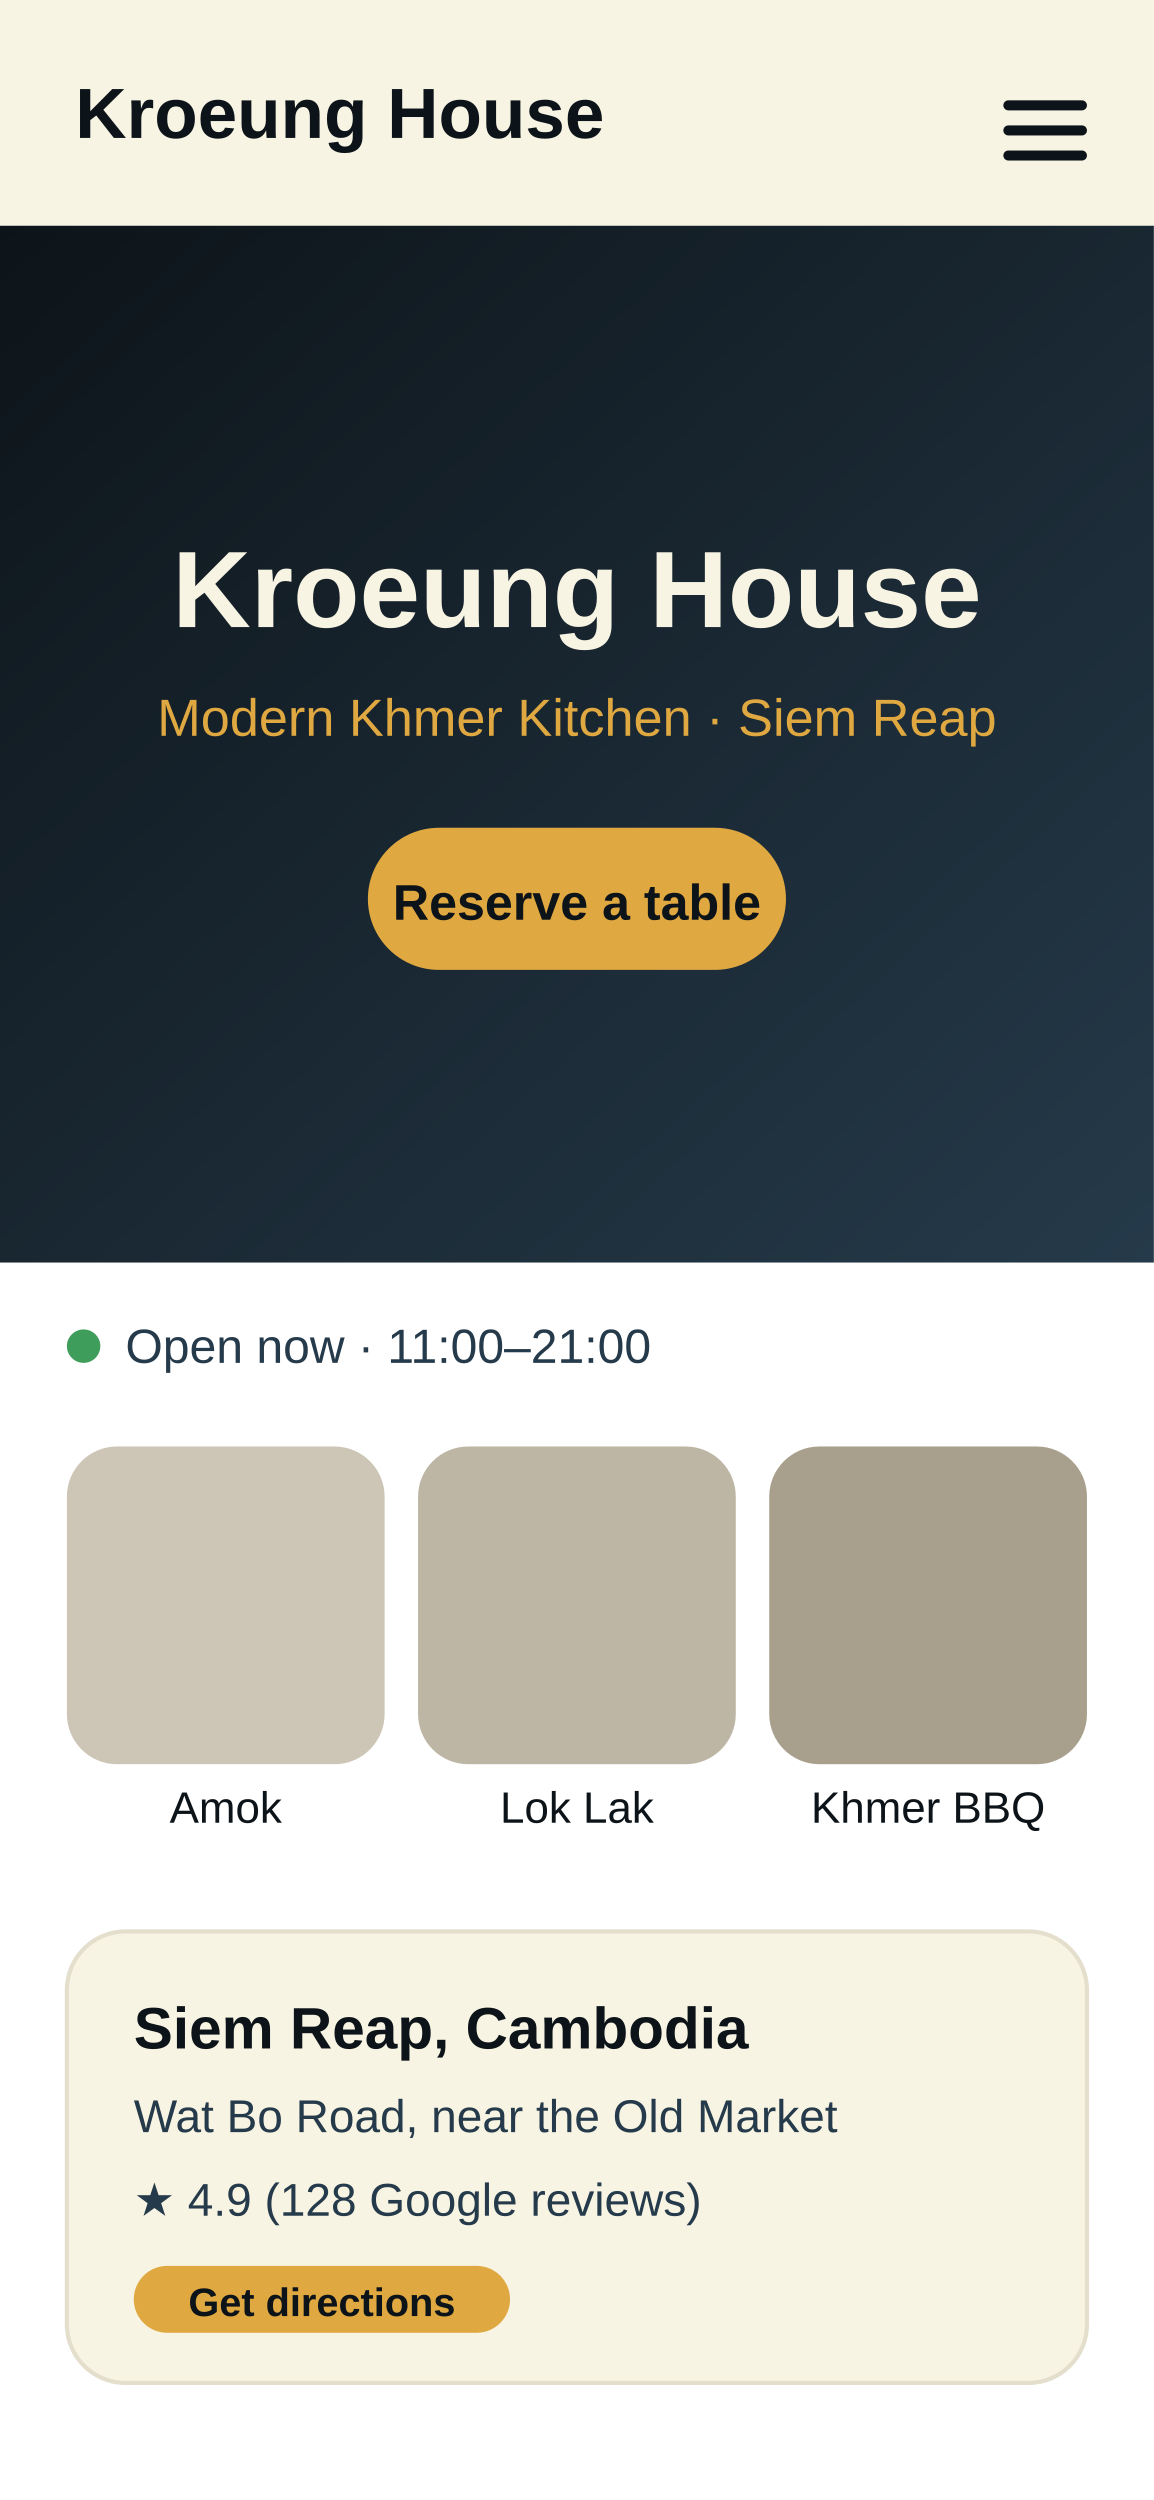
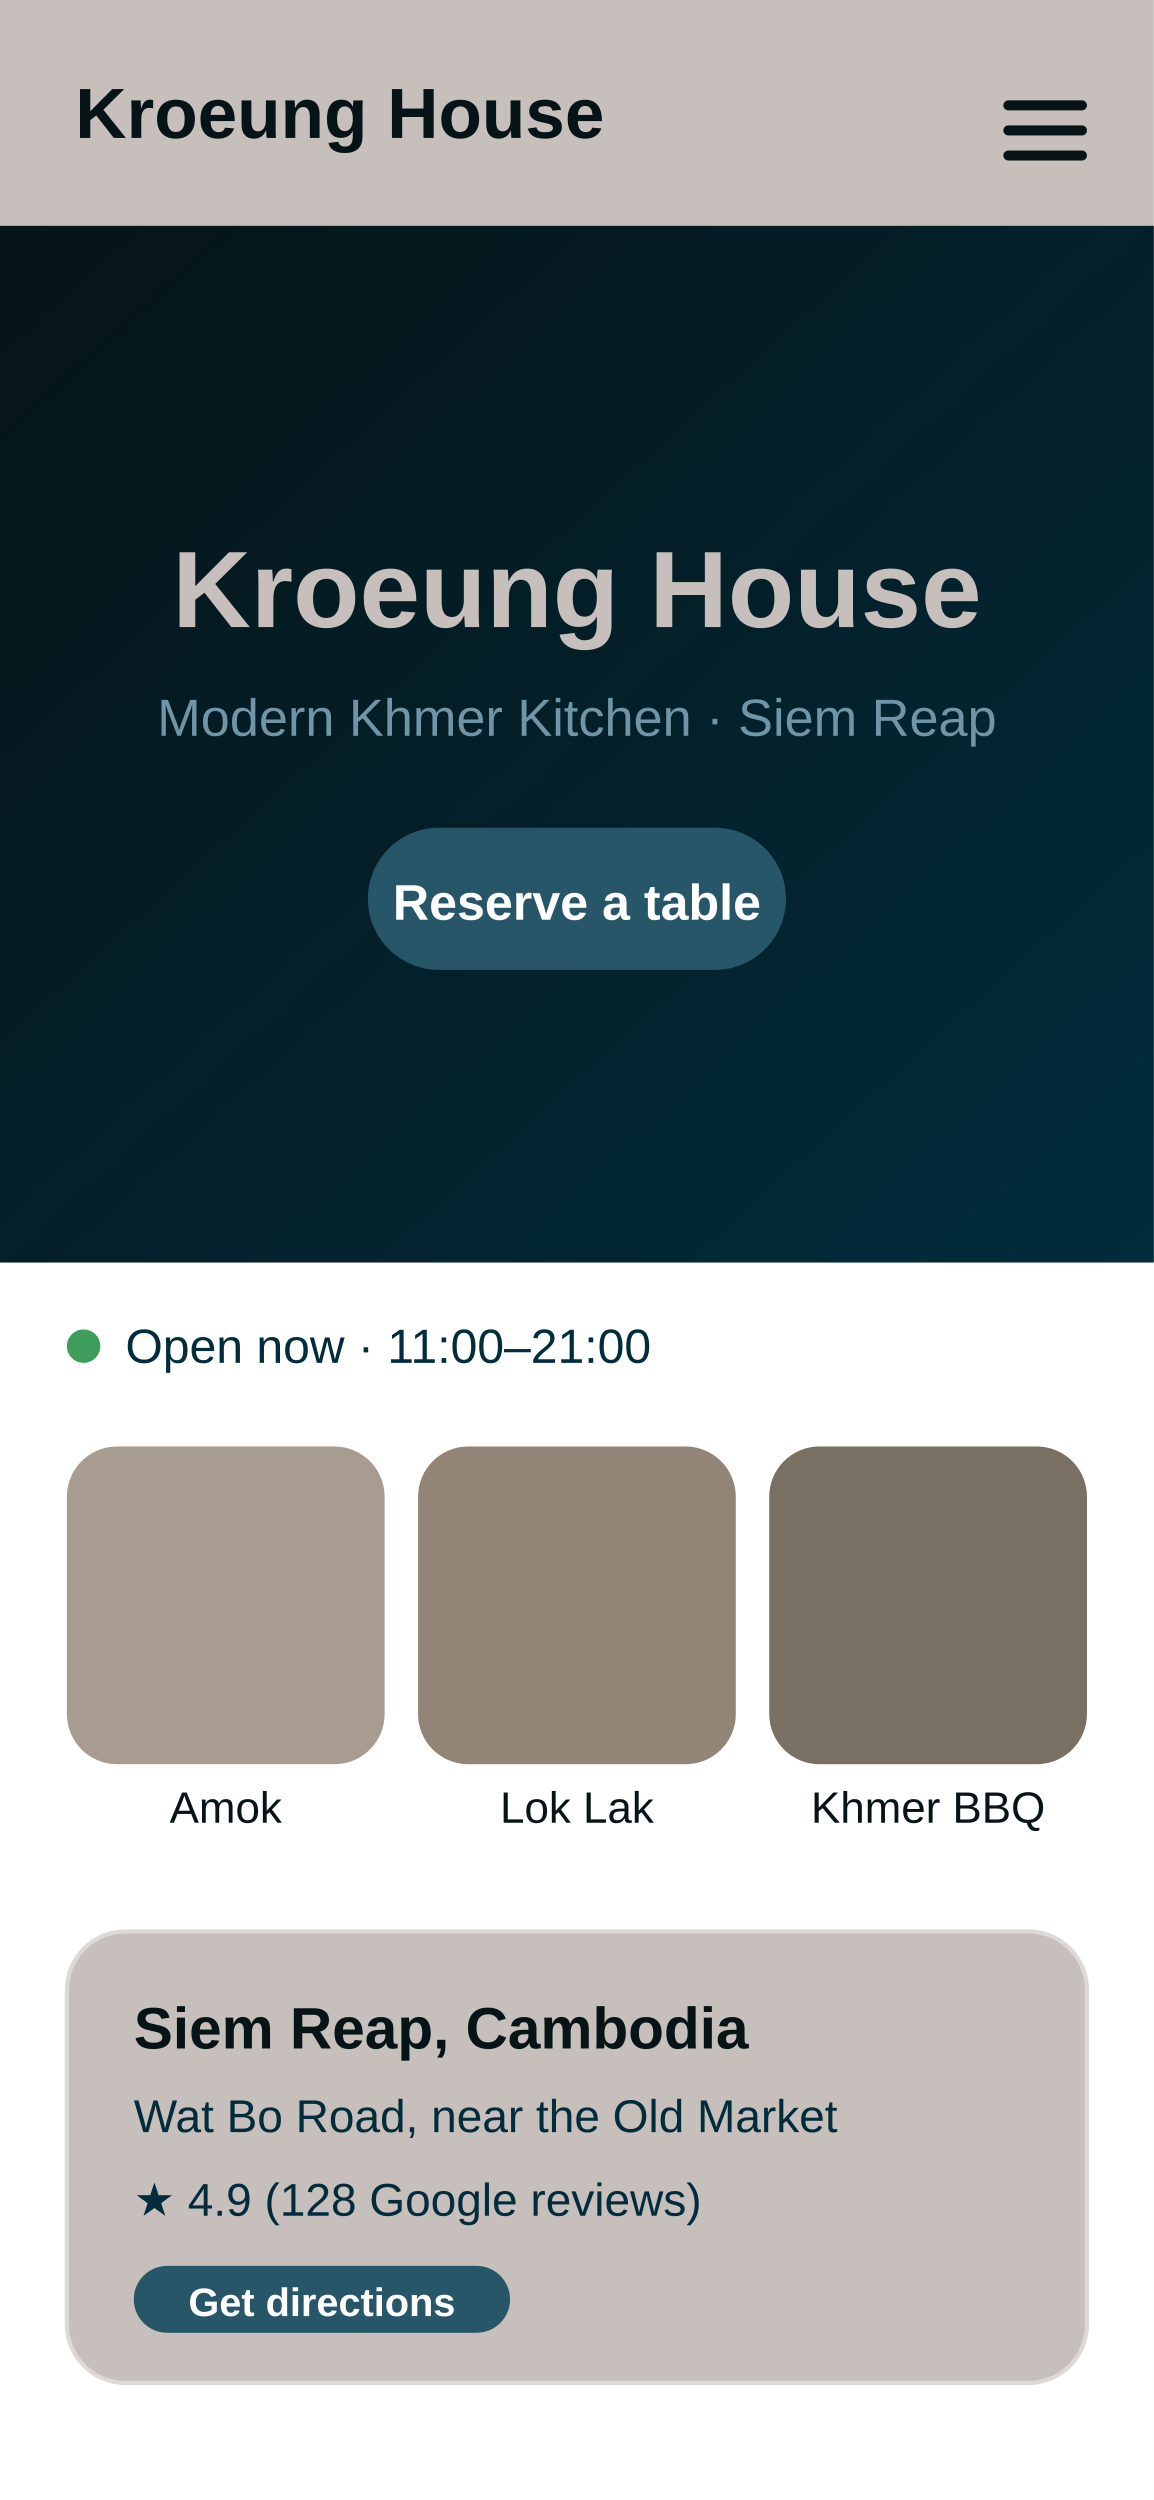
<svg xmlns="http://www.w3.org/2000/svg" viewBox="0 0 276 598" width="276" height="598" role="img" aria-labelledby="t">
  <defs>
    <linearGradient id="hero-grad" x1="0" y1="0" x2="1" y2="1">
-       <stop offset="0" stop-color="#0d1419" />
-       <stop offset="1" stop-color="#253a4a" />
+       <stop offset="0" stop-color="#061417" />
+       <stop offset="1" stop-color="#012c3c" />
    </linearGradient>
  </defs>
  <rect width="276" height="598" fill="#ffffff" />
-   <rect width="276" height="54" fill="#f7f4e3" />
-   <text x="18" y="33" font-family="Arial, sans-serif" font-size="17" font-weight="700" fill="#0d1419">Kroeung House</text>
-   <rect x="240" y="24" width="20" height="2.4" rx="1.2" fill="#0d1419" />
-   <rect x="240" y="30" width="20" height="2.4" rx="1.2" fill="#0d1419" />
-   <rect x="240" y="36" width="20" height="2.4" rx="1.2" fill="#0d1419" />
+   <rect width="276" height="54" fill="#c6bfbb" />
+   <text x="18" y="33" font-family="Arial, sans-serif" font-size="17" font-weight="700" fill="#061417">Kroeung House</text>
+   <rect x="240" y="24" width="20" height="2.4" rx="1.2" fill="#061417" />
+   <rect x="240" y="30" width="20" height="2.4" rx="1.2" fill="#061417" />
+   <rect x="240" y="36" width="20" height="2.4" rx="1.2" fill="#061417" />
  <rect x="0" y="54" width="276" height="248" fill="url(#hero-grad)" />
-   <text x="138" y="150" text-anchor="middle" font-family="Arial, sans-serif" font-size="26" font-weight="700" fill="#f7f4e3">Kroeung House</text>
-   <text x="138" y="176" text-anchor="middle" font-family="Arial, sans-serif" font-size="12.5" fill="#e0a840">Modern Khmer Kitchen · Siem Reap</text>
-   <rect x="88" y="198" width="100" height="34" rx="17" fill="#e0a840" />
-   <text x="138" y="220" text-anchor="middle" font-family="Arial, sans-serif" font-size="12" font-weight="700" fill="#0d1419">Reserve a table</text>
+   <text x="138" y="150" text-anchor="middle" font-family="Arial, sans-serif" font-size="26" font-weight="700" fill="#c6bfbb">Kroeung House</text>
+   <text x="138" y="176" text-anchor="middle" font-family="Arial, sans-serif" font-size="12.5" fill="#6f95a6">Modern Khmer Kitchen · Siem Reap</text>
+   <rect x="88" y="198" width="100" height="34" rx="17" fill="#285669" />
+   <text x="138" y="220" text-anchor="middle" font-family="Arial, sans-serif" font-size="12" font-weight="700" fill="#ffffff">Reserve a table</text>
  <circle cx="20" cy="322" r="4" fill="#3f9d5c" />
-   <text x="30" y="326" font-family="Arial, sans-serif" font-size="11.5" fill="#253a4a">Open now · 11:00–21:00</text>
+   <text x="30" y="326" font-family="Arial, sans-serif" font-size="11.5" fill="#012c3c">Open now · 11:00–21:00</text>
  <g>
-     <rect x="16" y="346" width="76" height="76" rx="12" fill="#cdc6b6" />
-     <rect x="100" y="346" width="76" height="76" rx="12" fill="#bdb6a4" />
-     <rect x="184" y="346" width="76" height="76" rx="12" fill="#a8a08c" />
-     <text x="54" y="436" text-anchor="middle" font-family="Arial, sans-serif" font-size="10.5" fill="#0d1419">Amok</text>
-     <text x="138" y="436" text-anchor="middle" font-family="Arial, sans-serif" font-size="10.5" fill="#0d1419">Lok Lak</text>
-     <text x="222" y="436" text-anchor="middle" font-family="Arial, sans-serif" font-size="10.5" fill="#0d1419">Khmer BBQ</text>
+     <rect x="16" y="346" width="76" height="76" rx="12" fill="#a89c90" />
+     <rect x="100" y="346" width="76" height="76" rx="12" fill="#928477" />
+     <rect x="184" y="346" width="76" height="76" rx="12" fill="#7a6f63" />
+     <text x="54" y="436" text-anchor="middle" font-family="Arial, sans-serif" font-size="10.5" fill="#061417">Amok</text>
+     <text x="138" y="436" text-anchor="middle" font-family="Arial, sans-serif" font-size="10.5" fill="#061417">Lok Lak</text>
+     <text x="222" y="436" text-anchor="middle" font-family="Arial, sans-serif" font-size="10.5" fill="#061417">Khmer BBQ</text>
  </g>
-   <rect x="16" y="462" width="244" height="108" rx="14" fill="#f7f4e3" stroke="#e4decd" />
-   <text x="32" y="490" font-family="Arial, sans-serif" font-size="14" font-weight="700" fill="#0d1419">Siem Reap, Cambodia</text>
-   <text x="32" y="510" font-family="Arial, sans-serif" font-size="11" fill="#253a4a">Wat Bo Road, near the Old Market</text>
-   <text x="32" y="530" font-family="Arial, sans-serif" font-size="11" fill="#253a4a">★ 4.9 (128 Google reviews)</text>
-   <rect x="32" y="542" width="90" height="16" rx="8" fill="#e0a840" />
-   <text x="77" y="554" text-anchor="middle" font-family="Arial, sans-serif" font-size="9.5" font-weight="700" fill="#0d1419">Get directions</text>
+   <rect x="16" y="462" width="244" height="108" rx="14" fill="#c6bfbb" stroke="#ddd9d6" />
+   <text x="32" y="490" font-family="Arial, sans-serif" font-size="14" font-weight="700" fill="#061417">Siem Reap, Cambodia</text>
+   <text x="32" y="510" font-family="Arial, sans-serif" font-size="11" fill="#012c3c">Wat Bo Road, near the Old Market</text>
+   <text x="32" y="530" font-family="Arial, sans-serif" font-size="11" fill="#012c3c">★ 4.9 (128 Google reviews)</text>
+   <rect x="32" y="542" width="90" height="16" rx="8" fill="#285669" />
+   <text x="77" y="554" text-anchor="middle" font-family="Arial, sans-serif" font-size="9.5" font-weight="700" fill="#ffffff">Get directions</text>
</svg>
